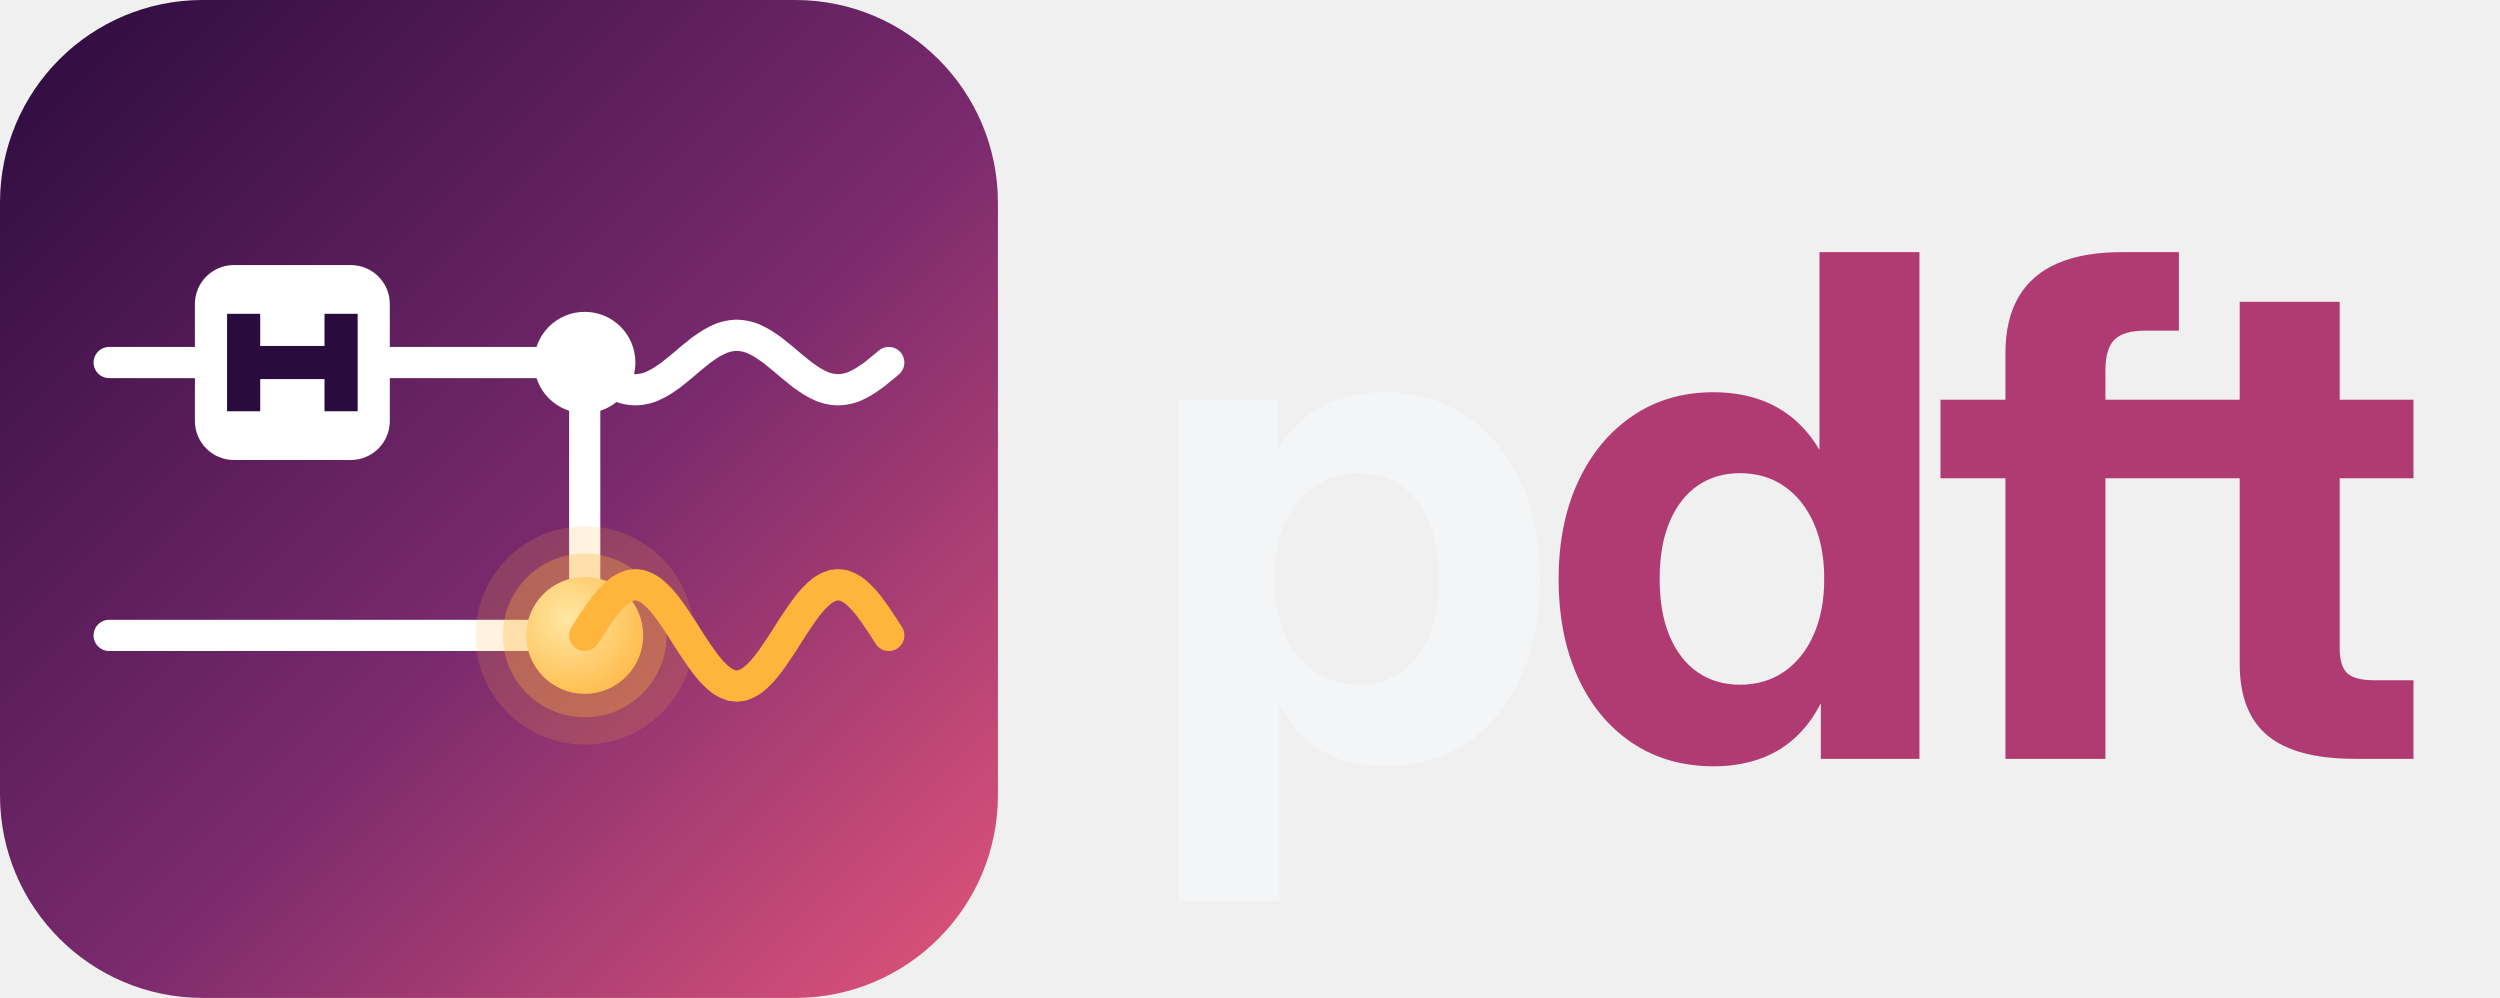
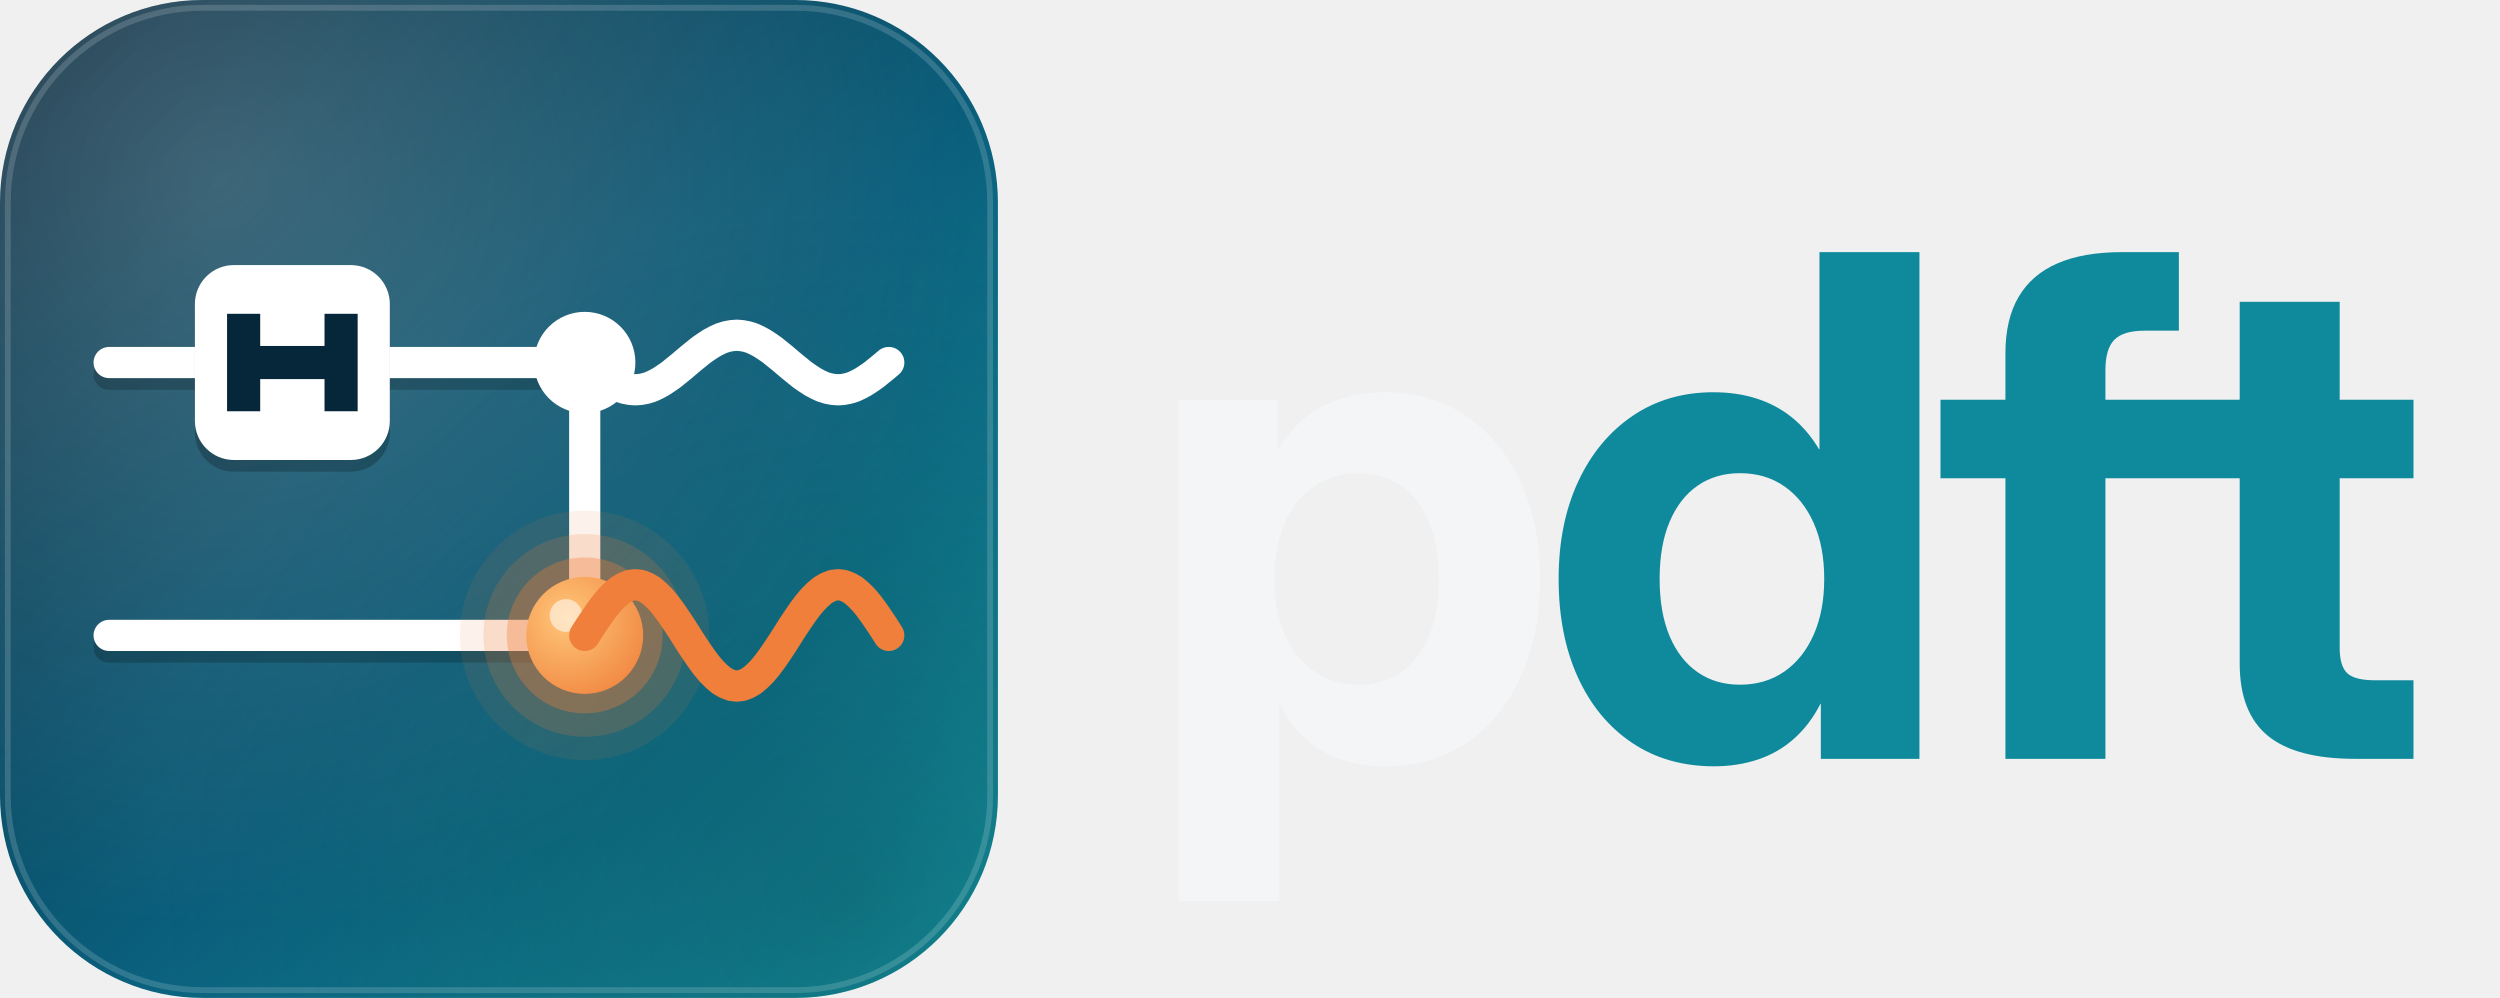
<svg xmlns="http://www.w3.org/2000/svg" viewBox="0 0 962 384" width="962" height="384">
  <defs>
    <linearGradient id="tile" x1="0" y1="0" x2="1" y2="1">
-       <stop offset="0" stop-color="#2a0b3d" />
-       <stop offset="0.55" stop-color="#7a2a6d" />
-       <stop offset="1" stop-color="#e2557a" />
+       <stop offset="0" stop-color="#06263a" />
+       <stop offset="0.55" stop-color="#0a5f7c" />
+       <stop offset="1" stop-color="#17a0ad" />
    </linearGradient>
+     <radialGradient id="light" cx="0.22" cy="0.18" r="0.75">
+       <stop offset="0" stop-color="#ffffff" stop-opacity="0.22" />
+       <stop offset="1" stop-color="#ffffff" stop-opacity="0" />
+     </radialGradient>
+     <radialGradient id="vign" cx="0.85" cy="0.9" r="0.7">
+       <stop offset="0" stop-color="#000000" stop-opacity="0.22" />
+       <stop offset="1" stop-color="#000000" stop-opacity="0" />
+     </radialGradient>
    <radialGradient id="dotg" cx="0.35" cy="0.35" r="0.85">
-       <stop offset="0" stop-color="#ffe7a3" />
-       <stop offset="1" stop-color="#ffb43c" />
+       <stop offset="0" stop-color="#ffc77a" />
+       <stop offset="1" stop-color="#ef7f3a" />
    </radialGradient>
  </defs>
  <g transform="scale(0.75)">
    <rect width="512" height="512" rx="104" fill="url(#tile)" />
+     <rect width="512" height="512" rx="104" fill="url(#light)" />
+     <rect width="512" height="512" rx="104" fill="url(#vign)" />
+     <rect x="4" y="4" width="504" height="504" rx="100" fill="none" stroke="#ffffff" stroke-opacity="0.16" stroke-width="3" />
+     <line x1="56" y1="192" x2="300" y2="192" stroke="#000000" stroke-width="16" stroke-linecap="round" stroke-opacity="0.2" />
+     <line x1="56" y1="332" x2="300" y2="332" stroke="#000000" stroke-width="16" stroke-linecap="round" stroke-opacity="0.2" />
    <line x1="56" y1="186" x2="300" y2="186" stroke="#ffffff" stroke-width="16" stroke-linecap="round" />
    <line x1="56" y1="326" x2="300" y2="326" stroke="#ffffff" stroke-width="16" stroke-linecap="round" />
+     <rect x="100.0" y="142.0" width="100" height="100" rx="20" fill="#000000" fill-opacity="0.22" />
    <rect x="100.0" y="136.0" width="100" height="100" rx="20" fill="#ffffff" />
-     <rect x="116.5" y="161.0" width="17" height="50.0" fill="#2a0b3d" />
-     <rect x="166.5" y="161.0" width="17" height="50.0" fill="#2a0b3d" />
-     <rect x="125.0" y="177.5" width="50.0" height="17" fill="#2a0b3d" />
+     <rect x="116.5" y="161.0" width="17" height="50.0" fill="#06263a" />
+     <rect x="166.5" y="161.0" width="17" height="50.0" fill="#06263a" />
+     <rect x="125.0" y="177.5" width="50.0" height="17" fill="#06263a" />
    <line x1="300" y1="186" x2="300" y2="326" stroke="#ffffff" stroke-width="16" stroke-linecap="round" />
    <circle cx="300" cy="186" r="26" fill="#ffffff" />
-     <circle cx="300" cy="326" r="56" fill="#ffb43c" fill-opacity="0.16" />
-     <circle cx="300" cy="326" r="42" fill="#ffb43c" fill-opacity="0.32" />
+     <circle cx="300" cy="326" r="64" fill="#ef7f3a" fill-opacity="0.10" />
+     <circle cx="300" cy="326" r="52" fill="#ef7f3a" fill-opacity="0.18" />
+     <circle cx="300" cy="326" r="40" fill="#ef7f3a" fill-opacity="0.34" />
    <circle cx="300" cy="326" r="30" fill="url(#dotg)" />
+     <circle cx="290.4" cy="315.8" r="8.4" fill="#ffffff" fill-opacity="0.55" />
    <path d="M300.0,186.0 L302.6,188.2 L305.2,190.3 L307.8,192.4 L310.4,194.2 L313.0,195.9 L315.6,197.3 L318.2,198.5 L320.8,199.3 L323.4,199.8 L326.0,200.0 L328.6,199.8 L331.2,199.3 L333.8,198.5 L336.4,197.3 L339.0,195.9 L341.6,194.2 L344.2,192.4 L346.8,190.3 L349.4,188.2 L352.0,186.0 L354.6,183.8 L357.2,181.7 L359.8,179.6 L362.4,177.8 L365.0,176.1 L367.6,174.7 L370.2,173.5 L372.8,172.7 L375.4,172.2 L378.0,172.0 L380.6,172.2 L383.2,172.7 L385.8,173.5 L388.4,174.7 L391.0,176.1 L393.6,177.8 L396.2,179.6 L398.8,181.7 L401.4,183.8 L404.0,186.0 L406.6,188.2 L409.2,190.3 L411.8,192.4 L414.4,194.2 L417.0,195.9 L419.6,197.3 L422.2,198.5 L424.8,199.3 L427.4,199.8 L430.0,200.0 L432.6,199.8 L435.2,199.3 L437.8,198.5 L440.4,197.3 L443.0,195.9 L445.6,194.2 L448.2,192.4 L450.8,190.3 L453.4,188.2 L456.0,186.0" fill="none" stroke="#ffffff" stroke-width="16" stroke-linecap="round" stroke-linejoin="round" />
-     <path d="M300.0,326.0 L302.6,321.9 L305.2,318.0 L307.8,314.2 L310.4,310.7 L313.0,307.6 L315.6,305.0 L318.2,302.8 L320.8,301.3 L323.4,300.3 L326.0,300.0 L328.6,300.3 L331.2,301.3 L333.8,302.8 L336.4,305.0 L339.0,307.6 L341.6,310.7 L344.2,314.2 L346.8,318.0 L349.4,321.9 L352.0,326.0 L354.6,330.1 L357.2,334.0 L359.8,337.8 L362.4,341.3 L365.0,344.4 L367.6,347.0 L370.2,349.2 L372.8,350.7 L375.4,351.7 L378.0,352.0 L380.6,351.7 L383.2,350.7 L385.8,349.2 L388.4,347.0 L391.0,344.4 L393.6,341.3 L396.2,337.8 L398.8,334.0 L401.4,330.1 L404.0,326.0 L406.6,321.9 L409.2,318.0 L411.8,314.2 L414.4,310.7 L417.0,307.6 L419.6,305.0 L422.2,302.8 L424.8,301.3 L427.4,300.3 L430.0,300.0 L432.6,300.3 L435.2,301.3 L437.8,302.8 L440.4,305.0 L443.0,307.6 L445.6,310.7 L448.2,314.2 L450.8,318.0 L453.4,321.9 L456.0,326.0" fill="none" stroke="#ffb43c" stroke-width="16" stroke-linecap="round" stroke-linejoin="round" />
+     <path d="M300.0,326.0 L302.6,321.9 L305.2,318.0 L307.8,314.2 L310.4,310.7 L313.0,307.6 L315.6,305.0 L318.2,302.8 L320.8,301.3 L323.4,300.3 L326.0,300.0 L328.6,300.3 L331.2,301.3 L333.8,302.8 L336.4,305.0 L339.0,307.6 L341.6,310.7 L344.2,314.2 L346.8,318.0 L349.4,321.9 L352.0,326.0 L354.6,330.1 L357.2,334.0 L359.8,337.8 L362.4,341.3 L365.0,344.4 L367.6,347.0 L370.2,349.2 L372.8,350.7 L375.4,351.7 L378.0,352.0 L380.6,351.7 L383.2,350.7 L385.8,349.2 L388.4,347.0 L391.0,344.4 L393.6,341.3 L396.2,337.8 L398.8,334.0 L401.4,330.1 L404.0,326.0 L406.6,321.9 L409.2,318.0 L411.8,314.2 L414.4,310.7 L417.0,307.6 L419.6,305.0 L422.2,302.8 L424.8,301.3 L427.4,300.3 L430.0,300.0 L432.6,300.3 L435.2,301.3 L437.8,302.8 L440.4,305.0 L443.0,307.6 L445.6,310.7 L448.2,314.2 L450.8,318.0 L453.4,321.9 L456.0,326.0" fill="none" stroke="#ef7f3a" stroke-width="16" stroke-linecap="round" stroke-linejoin="round" />
  </g>
  <g transform="translate(440,292)">
    <path d="M13.609 54.699V-138.188H51.689V-119.475H52.082Q56.4 -126.672 62.485 -131.448Q68.57 -136.225 76.356 -138.646Q84.143 -141.066 93.041 -141.066Q110.707 -141.066 124.12 -131.972Q137.533 -122.877 145.058 -106.716Q152.582 -90.555 152.582 -69.225Q152.582 -47.633 145.123 -31.406Q137.664 -15.18 124.316 -6.15Q110.969 2.879 92.779 2.879Q83.75 2.879 76.095 0.262Q68.439 -2.355 62.485 -7.59Q56.531 -12.824 52.605 -20.676H52.213V54.699ZM82.834 -28.527Q92.256 -28.527 99.126 -33.304Q105.996 -38.08 109.856 -47.175Q113.717 -56.27 113.717 -69.225Q113.717 -82.18 109.856 -91.274Q105.996 -100.369 99.126 -105.146Q92.256 -109.922 82.834 -109.922Q73.15 -109.922 65.757 -104.884Q58.363 -99.846 54.372 -90.751Q50.381 -81.656 50.381 -69.225Q50.381 -56.924 54.372 -47.764Q58.363 -38.604 65.757 -33.565Q73.15 -28.527 82.834 -28.527Z" fill="#f3f5f7" />
-     <path d="M219.564 2.879Q201.506 2.879 188.027 -6.15Q174.549 -15.18 167.155 -31.406Q159.762 -47.633 159.762 -69.225Q159.762 -90.555 167.286 -106.716Q174.811 -122.877 188.224 -131.972Q201.637 -141.066 219.303 -141.066Q228.332 -141.066 235.922 -138.646Q243.512 -136.225 249.531 -131.383Q255.551 -126.541 260.0 -119.082H260.131V-194.98H298.604V0.0H260.654V-21.199H260.523Q256.467 -13.217 250.382 -7.786Q244.297 -2.355 236.445 0.262Q228.594 2.879 219.564 2.879ZM229.51 -28.527Q239.324 -28.527 246.587 -33.565Q253.85 -38.604 257.906 -47.764Q261.963 -56.924 261.963 -69.225Q261.963 -81.656 257.906 -90.751Q253.85 -99.846 246.587 -104.884Q239.324 -109.922 229.51 -109.922Q220.219 -109.922 213.283 -105.146Q206.348 -100.369 202.487 -91.274Q198.627 -82.18 198.627 -69.225Q198.627 -56.27 202.487 -47.175Q206.348 -38.08 213.283 -33.304Q220.219 -28.527 229.51 -28.527ZM398.432 -138.188V-107.959H306.699V-138.188ZM331.693 0.0V-156.115Q331.693 -169.07 336.731 -177.707Q341.77 -186.344 351.715 -190.662Q361.66 -194.98 376.578 -194.98Q383.514 -194.98 389.795 -194.98Q396.076 -194.98 398.432 -194.98V-164.752Q396.861 -164.752 392.543 -164.752Q388.225 -164.752 385.215 -164.752Q377.102 -164.752 373.634 -161.284Q370.166 -157.816 370.166 -149.572V0.0ZM488.707 -138.188V-107.959H398.021V-138.188ZM421.838 -175.875H460.311V-42.66Q460.311 -35.725 463.189 -32.977Q466.068 -30.229 473.92 -30.229Q477.191 -30.229 481.706 -30.229Q486.221 -30.229 488.707 -30.229V0.0Q485.174 0.0 478.893 0.0Q472.611 0.0 466.199 0.0Q443.43 0.0 432.634 -8.898Q421.838 -17.797 421.838 -36.641Z" fill="#b03a72" />
+     <path d="M219.564 2.879Q201.506 2.879 188.027 -6.15Q174.549 -15.18 167.155 -31.406Q159.762 -47.633 159.762 -69.225Q159.762 -90.555 167.286 -106.716Q174.811 -122.877 188.224 -131.972Q201.637 -141.066 219.303 -141.066Q228.332 -141.066 235.922 -138.646Q243.512 -136.225 249.531 -131.383Q255.551 -126.541 260.0 -119.082H260.131V-194.98H298.604V0.0H260.654V-21.199H260.523Q256.467 -13.217 250.382 -7.786Q244.297 -2.355 236.445 0.262Q228.594 2.879 219.564 2.879ZM229.51 -28.527Q239.324 -28.527 246.587 -33.565Q253.85 -38.604 257.906 -47.764Q261.963 -56.924 261.963 -69.225Q261.963 -81.656 257.906 -90.751Q253.85 -99.846 246.587 -104.884Q239.324 -109.922 229.51 -109.922Q220.219 -109.922 213.283 -105.146Q206.348 -100.369 202.487 -91.274Q198.627 -82.18 198.627 -69.225Q198.627 -56.27 202.487 -47.175Q206.348 -38.08 213.283 -33.304Q220.219 -28.527 229.51 -28.527ZM398.432 -138.188V-107.959H306.699V-138.188ZM331.693 0.0V-156.115Q331.693 -169.07 336.731 -177.707Q341.77 -186.344 351.715 -190.662Q361.66 -194.98 376.578 -194.98Q383.514 -194.98 389.795 -194.98Q396.076 -194.98 398.432 -194.98V-164.752Q396.861 -164.752 392.543 -164.752Q388.225 -164.752 385.215 -164.752Q377.102 -164.752 373.634 -161.284Q370.166 -157.816 370.166 -149.572V0.0ZM488.707 -138.188V-107.959H398.021V-138.188ZM421.838 -175.875H460.311V-42.66Q460.311 -35.725 463.189 -32.977Q466.068 -30.229 473.92 -30.229Q477.191 -30.229 481.706 -30.229Q486.221 -30.229 488.707 -30.229V0.0Q485.174 0.0 478.893 0.0Q472.611 0.0 466.199 0.0Q443.43 0.0 432.634 -8.898Q421.838 -17.797 421.838 -36.641Z" fill="#0f8a9c" />
  </g>
</svg>
